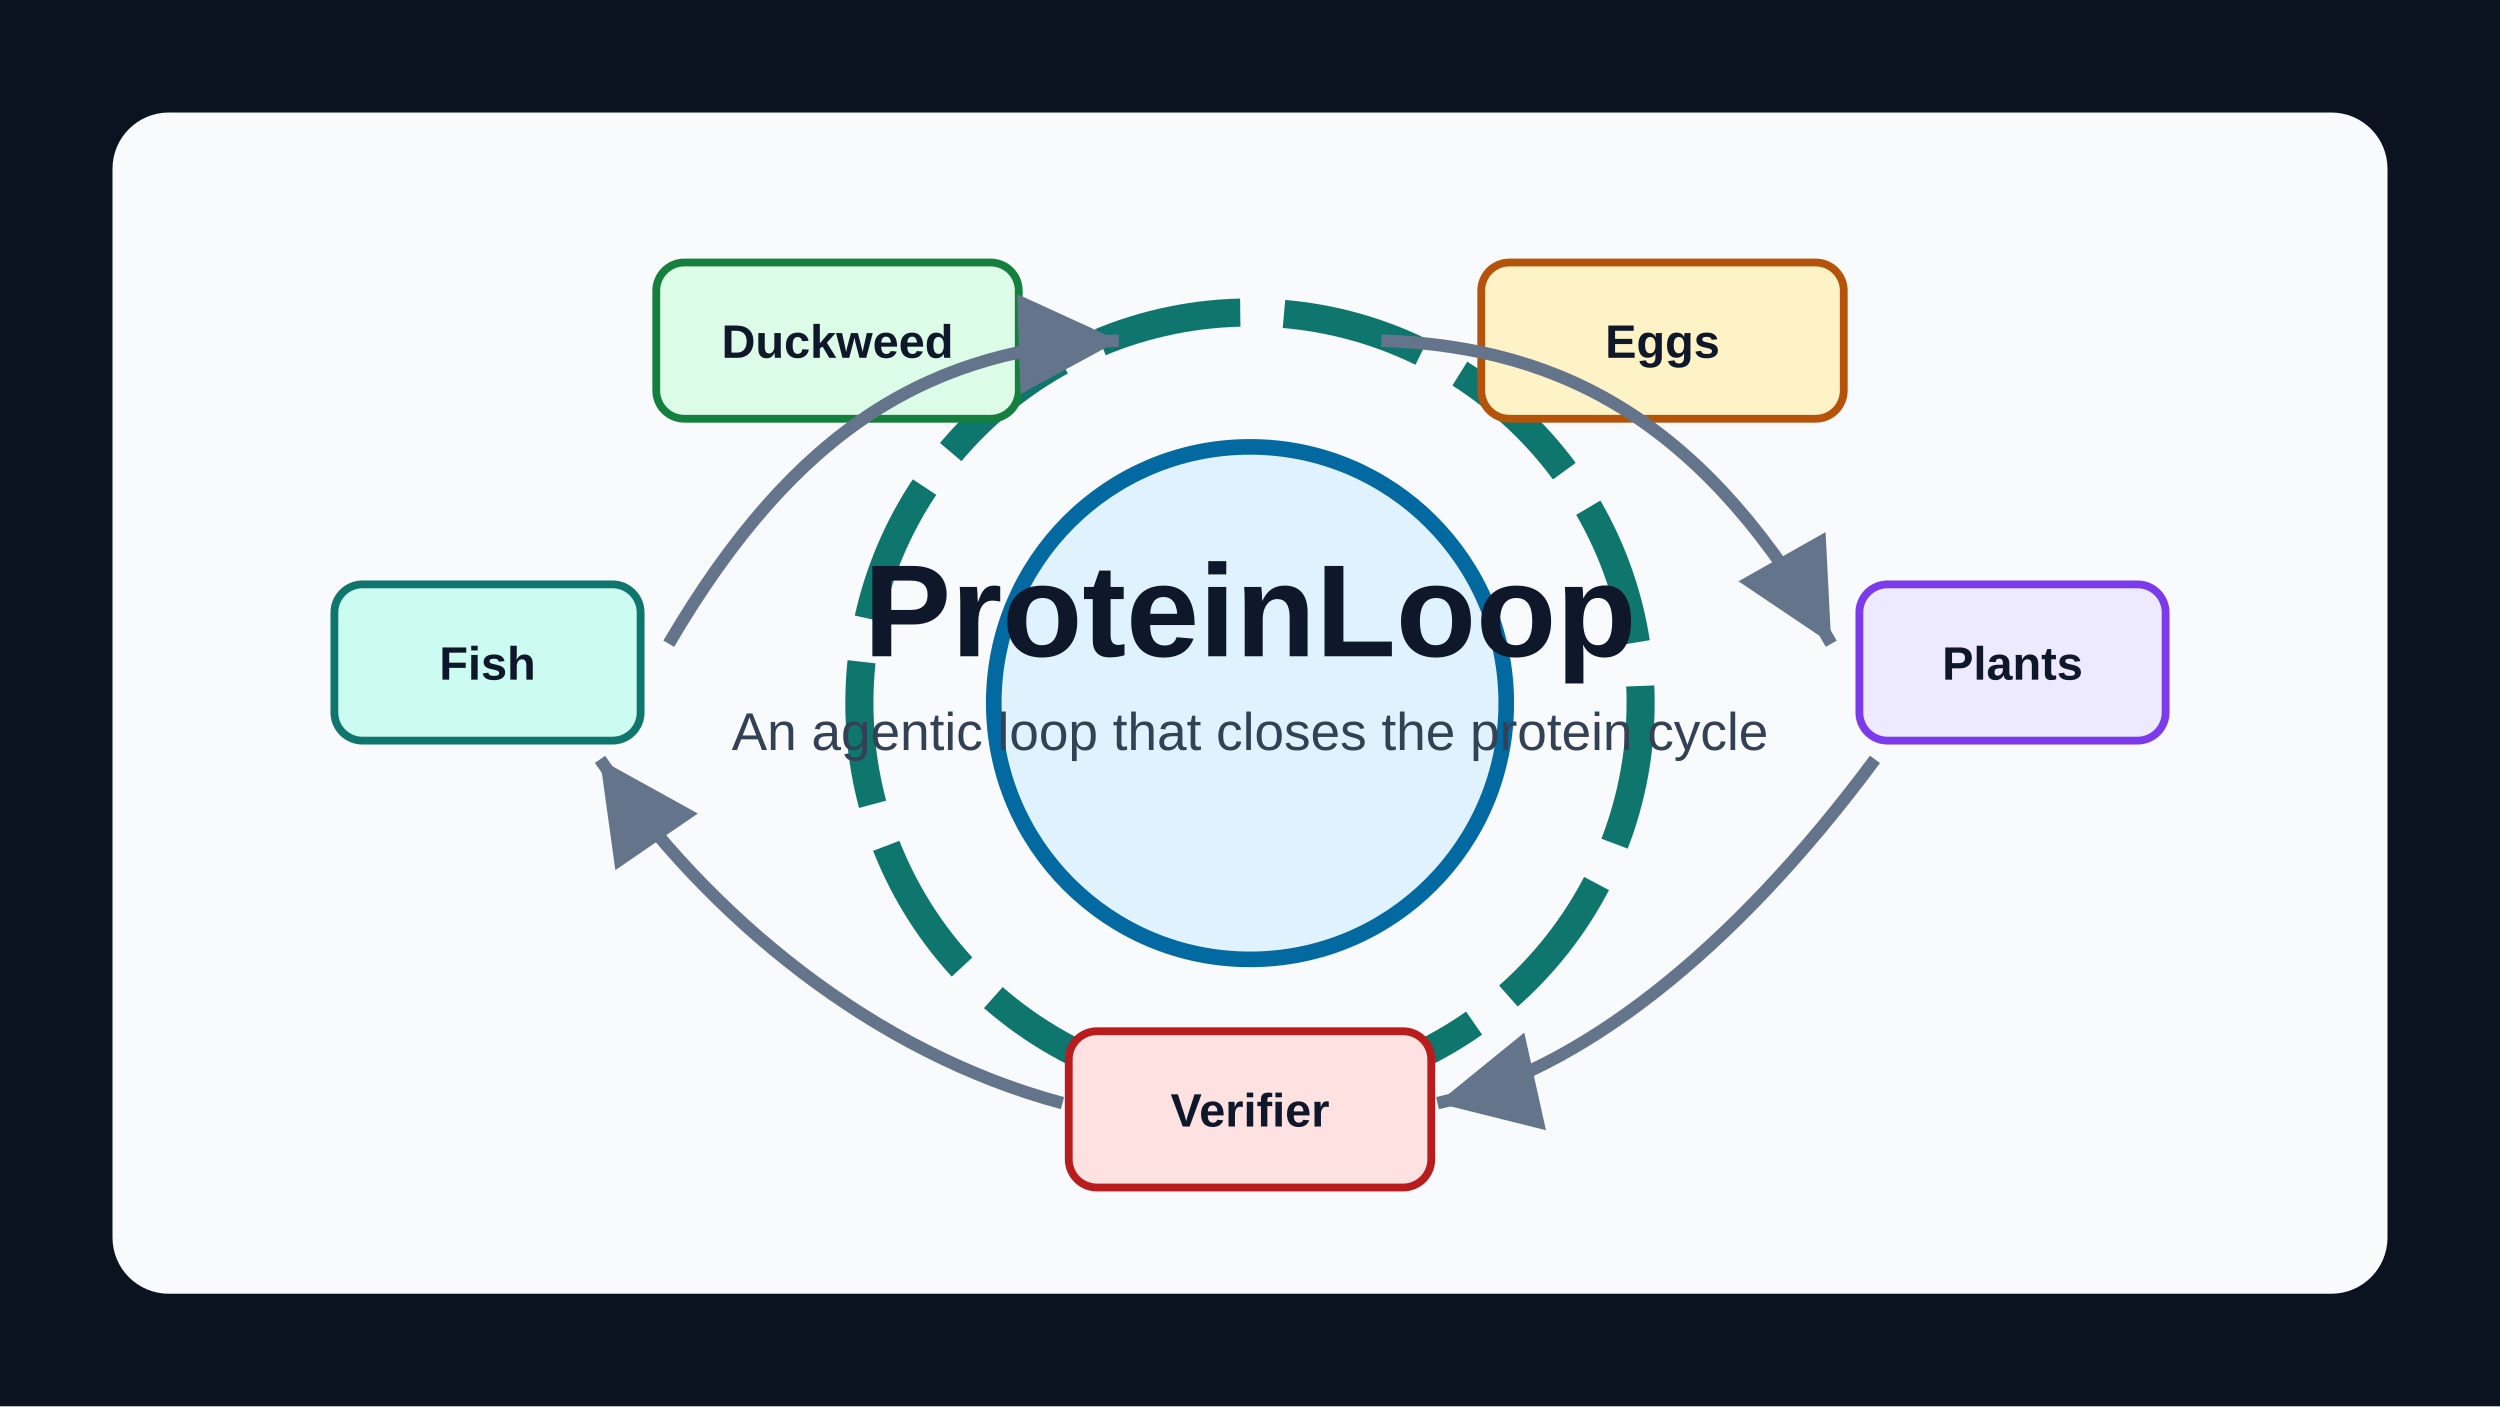
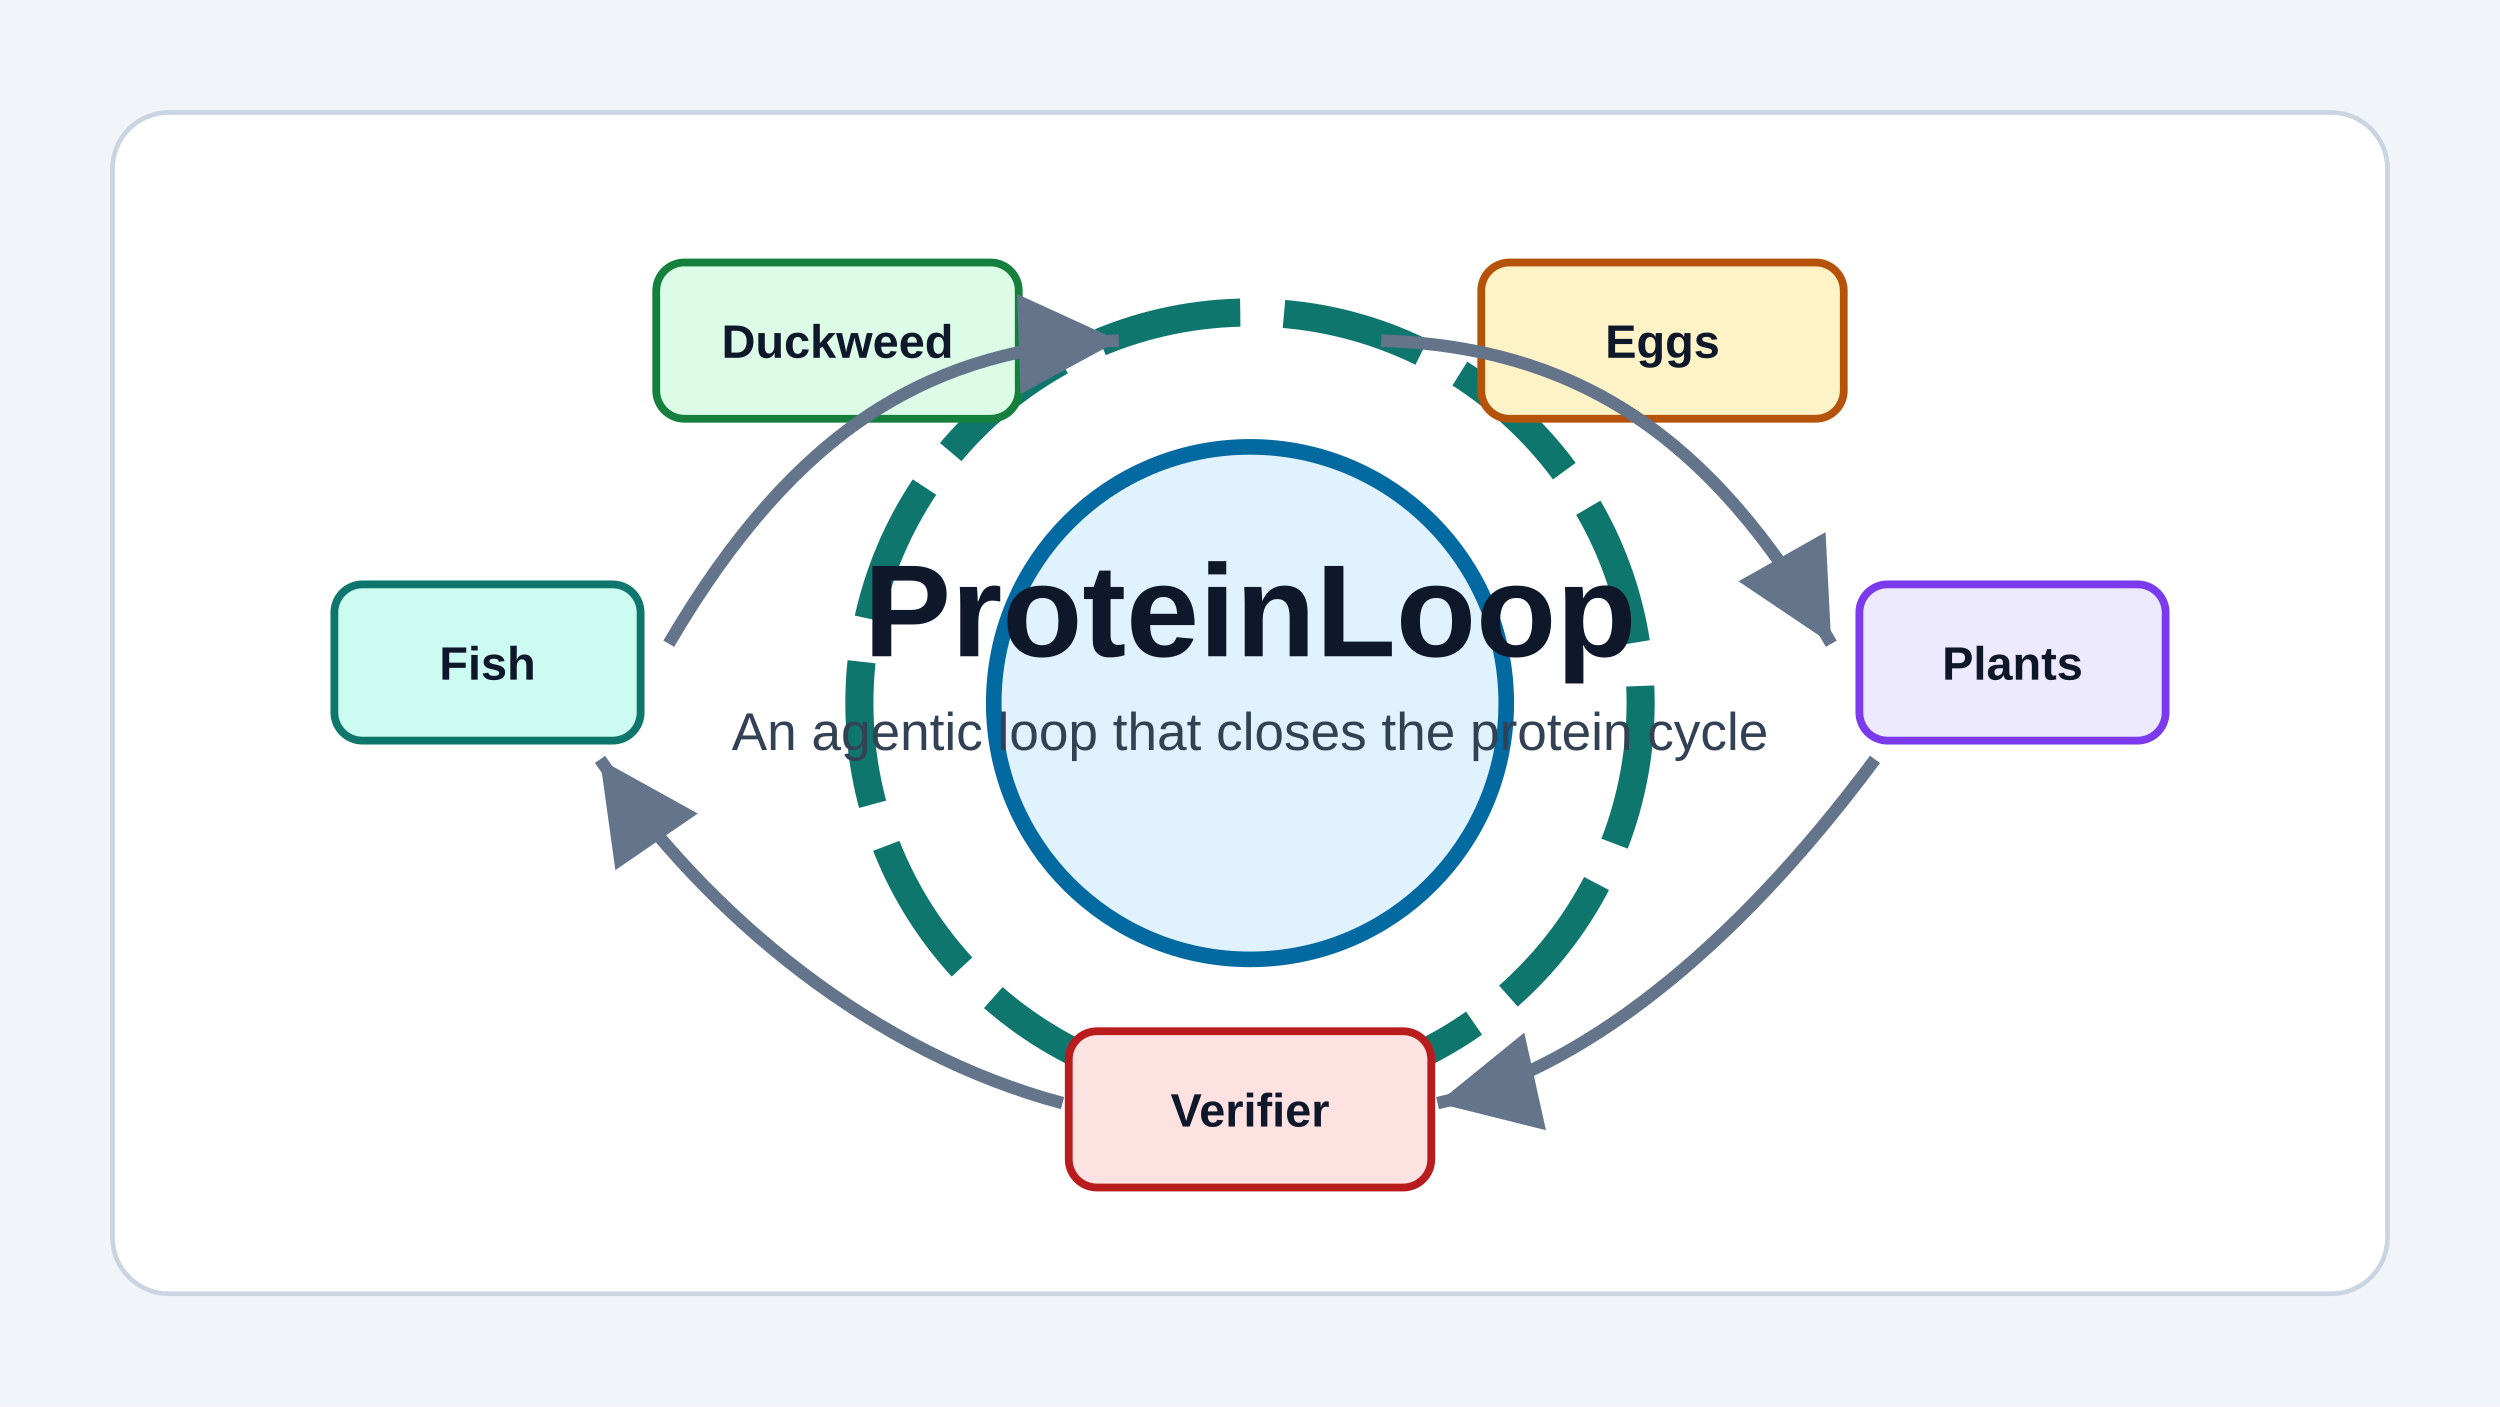
<svg xmlns="http://www.w3.org/2000/svg" width="1600" height="900" viewBox="0 0 1600 900" role="img" aria-labelledby="title desc">
-   <rect width="1600" height="900" fill="#0b1220" />
-   <rect x="72" y="72" width="1456" height="756" rx="36" fill="#f8fafc" />
+   <rect width="1600" height="900" fill="#f1f5f9" />
+   <rect x="72" y="72" width="1456" height="756" rx="36" fill="#ffffff" stroke="#cbd5e1" stroke-width="3" />
  <circle cx="800" cy="450" r="250" fill="none" stroke="#0f766e" stroke-width="18" stroke-dasharray="92 28" />
  <circle cx="800" cy="450" r="164" fill="#e0f2fe" stroke="#0369a1" stroke-width="10" />
  <text x="800" y="420" text-anchor="middle" font-family="Arial, sans-serif" font-size="84" font-weight="700" fill="#0f172a">ProteinLoop</text>
  <text x="800" y="480" text-anchor="middle" font-family="Arial, sans-serif" font-size="34" fill="#334155">An agentic loop that closes the protein cycle</text>
  <g font-family="Arial, sans-serif" font-size="30" font-weight="700" fill="#0f172a">
    <rect x="214" y="374" width="196" height="100" rx="18" fill="#ccfbf1" stroke="#0f766e" stroke-width="5" />
    <text x="312" y="435" text-anchor="middle">Fish</text>
    <rect x="420" y="168" width="232" height="100" rx="18" fill="#dcfce7" stroke="#15803d" stroke-width="5" />
    <text x="536" y="229" text-anchor="middle">Duckweed</text>
    <rect x="948" y="168" width="232" height="100" rx="18" fill="#fef3c7" stroke="#b45309" stroke-width="5" />
    <text x="1064" y="229" text-anchor="middle">Eggs</text>
    <rect x="1190" y="374" width="196" height="100" rx="18" fill="#ede9fe" stroke="#7c3aed" stroke-width="5" />
    <text x="1288" y="435" text-anchor="middle">Plants</text>
    <rect x="684" y="660" width="232" height="100" rx="18" fill="#fee2e2" stroke="#b91c1c" stroke-width="5" />
    <text x="800" y="721" text-anchor="middle">Verifier</text>
  </g>
  <path d="M428 412 C510 272 598 222 716 218" fill="none" stroke="#64748b" stroke-width="8" marker-end="url(#arrow)" />
  <path d="M884 218 C1004 222 1094 274 1172 412" fill="none" stroke="#64748b" stroke-width="8" marker-end="url(#arrow)" />
  <path d="M1200 486 C1108 610 1010 686 920 706" fill="none" stroke="#64748b" stroke-width="8" marker-end="url(#arrow)" />
  <path d="M680 706 C560 674 454 588 384 486" fill="none" stroke="#64748b" stroke-width="8" marker-end="url(#arrow)" />
  <defs>
    <marker id="arrow" markerWidth="12" markerHeight="12" refX="10" refY="6" orient="auto" markerUnits="strokeWidth">
      <path d="M2 2 L10 6 L2 10 Z" fill="#64748b" />
    </marker>
  </defs>
</svg>
